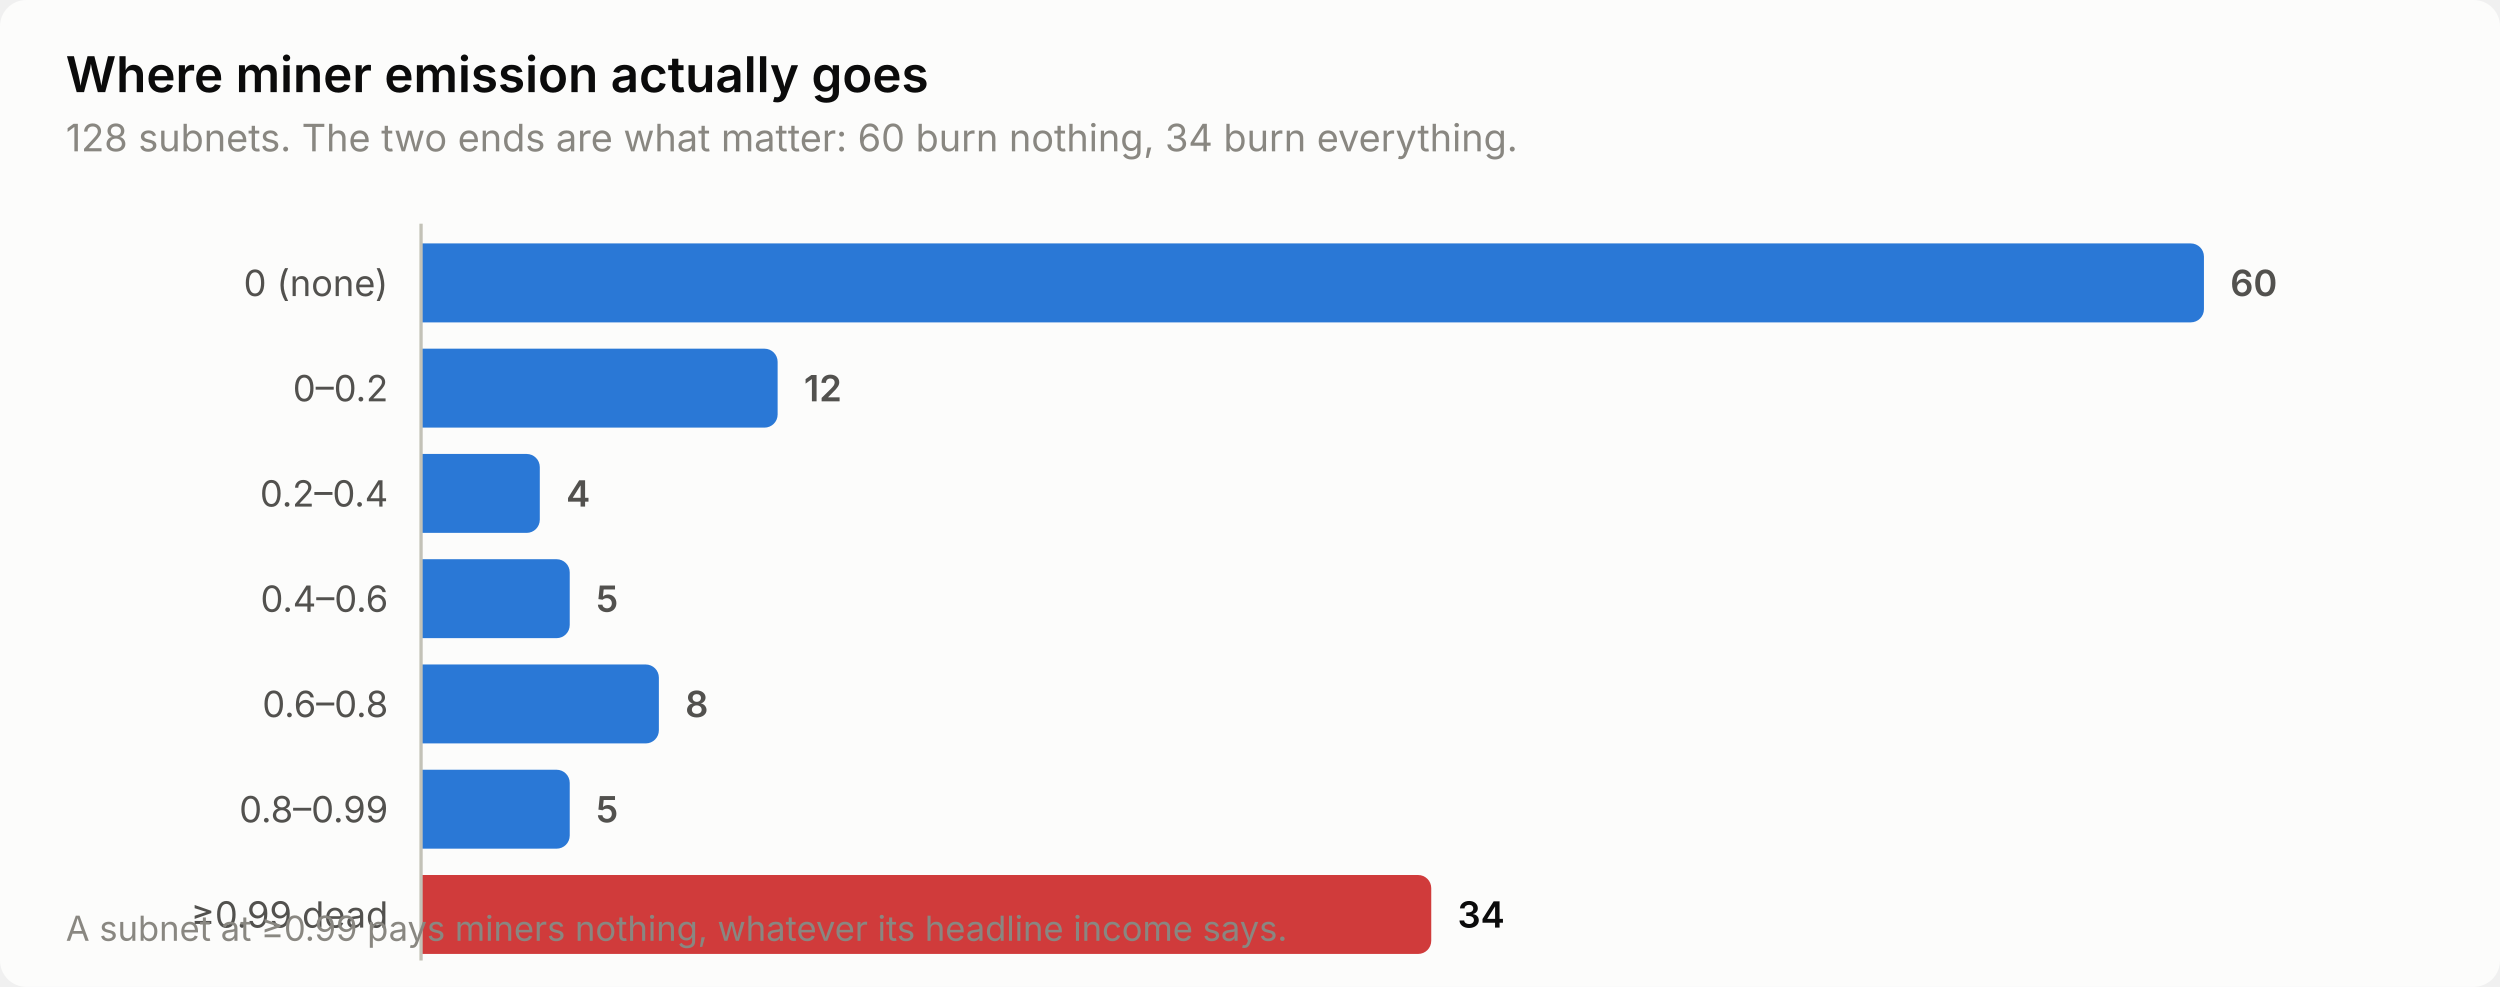
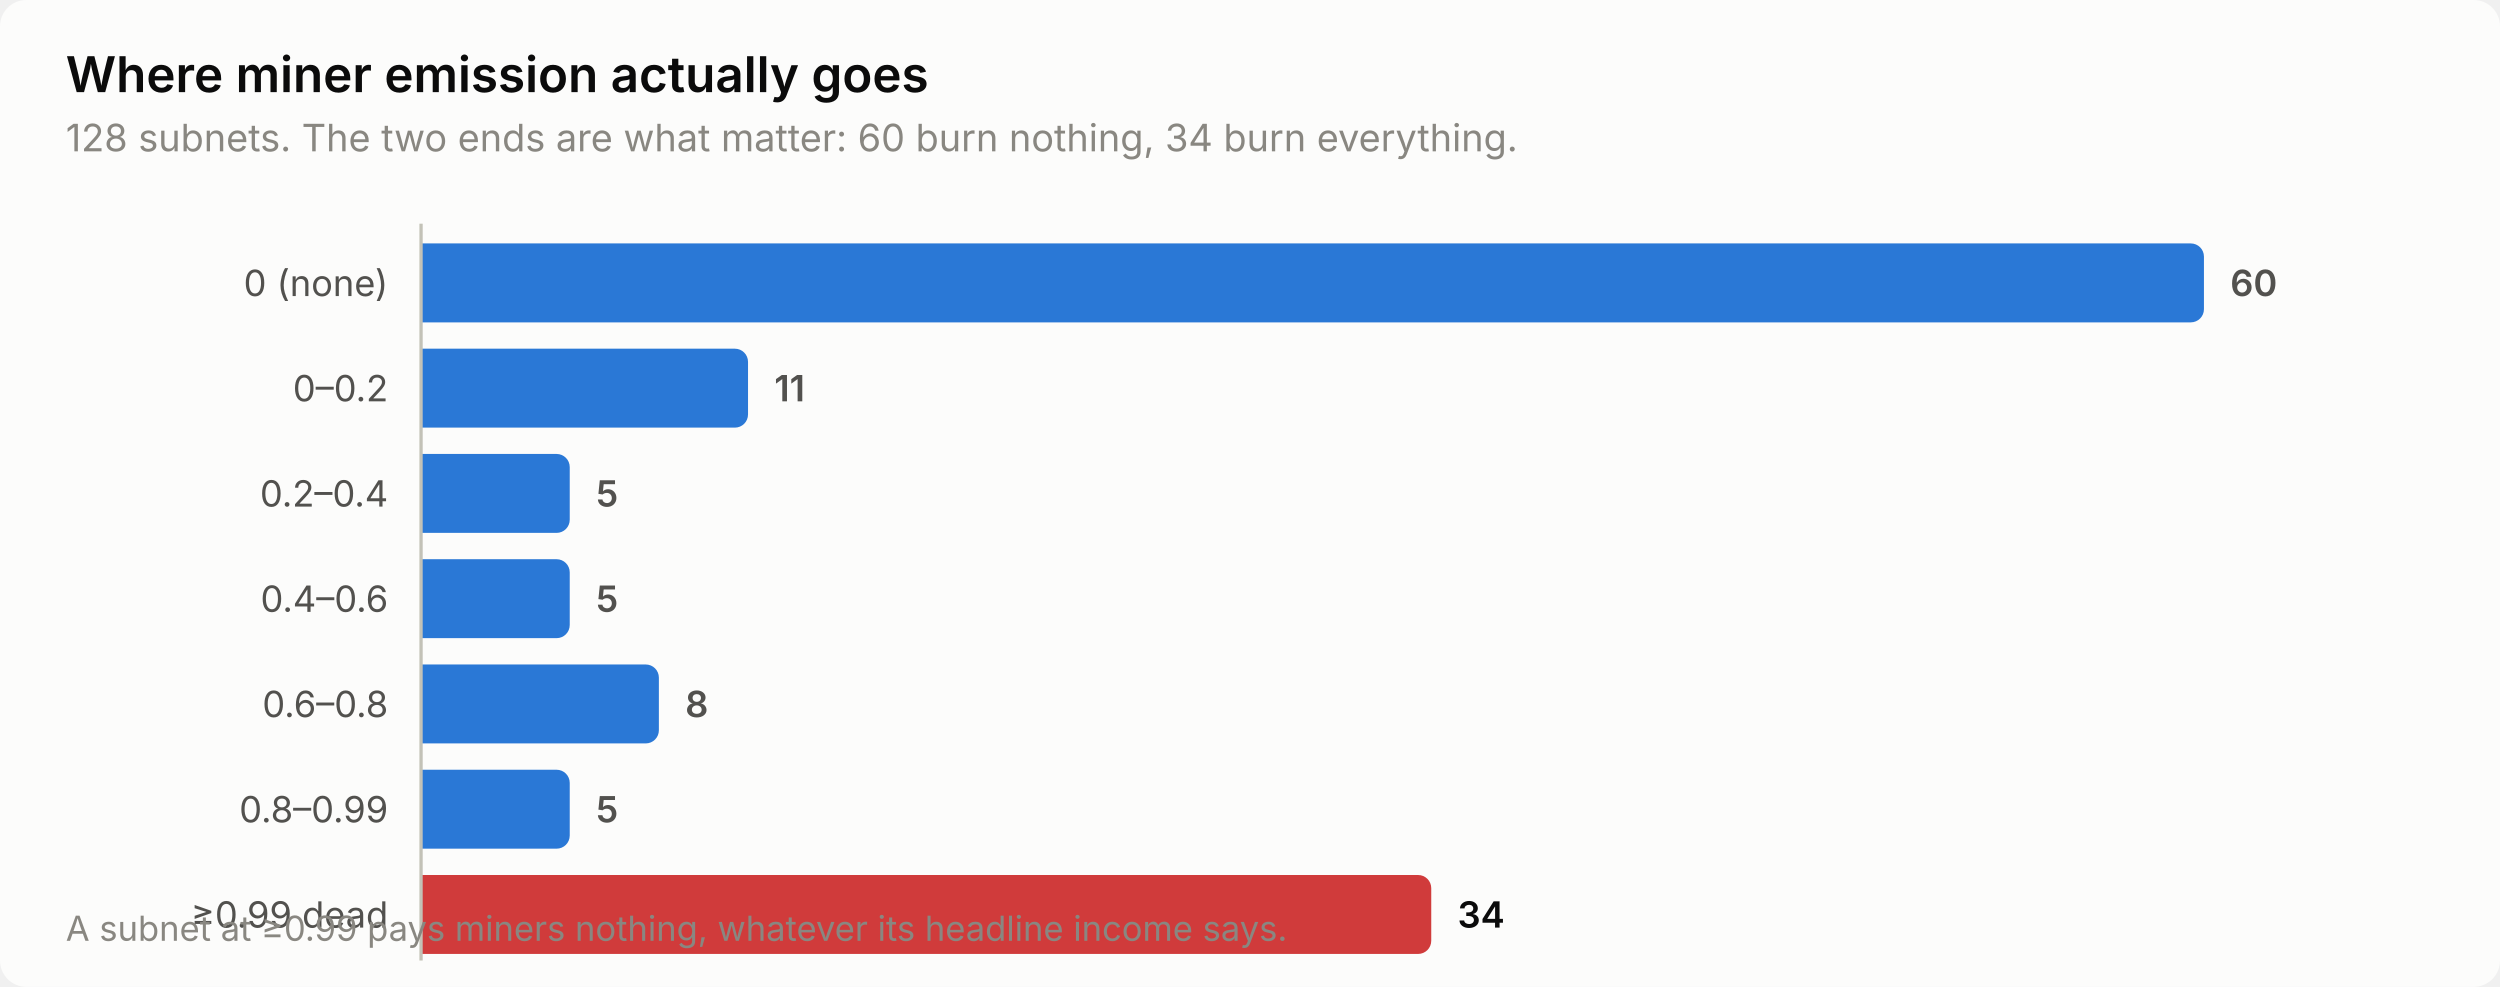
<svg xmlns="http://www.w3.org/2000/svg" width="760" height="300" viewBox="0 0 760 300" role="img" aria-label="Where miner emission actually goes">
  <style>
    text { font-family: system-ui, -apple-system, 'Segoe UI', sans-serif; }
    .t-title { font-size: 15px; font-weight: 600; }
    .t-sub { font-size: 11.5px; }
    .t-lab { font-size: 11px; }
    .t-val { font-size: 11px; font-weight: 600; font-variant-numeric: tabular-nums; }
    .t-tick { font-size: 10.5px; font-variant-numeric: tabular-nums; }

    .surface { fill: #fcfcfb; }
    .ink { fill: #0b0b0b; }
    .ink2 { fill: #52514e; }
    .muted { fill: #898781; }
    .grid { stroke: #e1e0d9; }
    .axis { stroke: #c3c2b7; }
    .accent { fill: #2a78d6; }
    .critical { fill: #d03b3b; }
    .deemph { fill: #d8d7d0; }

    @media (prefers-color-scheme: dark) {
      .surface { fill: #1a1a19; }
      .ink { fill: #ffffff; }
      .ink2 { fill: #c3c2b7; }
      .muted { fill: #898781; }
      .grid { stroke: #2c2c2a; }
      .axis { stroke: #383835; }
      .accent { fill: #3987e5; }
      .deemph { fill: #3a3a37; }
    }
</style>
  <rect class="surface" width="760" height="300" rx="8" />
  <text class="ink t-title" x="20" y="28">Where miner emission actually goes</text>
  <text class="muted t-sub" x="20" y="46">128 subnets. The two ends are what matter: 60 burn nothing, 34 burn everything.</text>
  <text class="ink2 t-lab" x="118" y="90" text-anchor="end">0 (none)</text>
  <path class="accent" d="M128.0,74.0 H666.0 a4.0,4.0 0 0 1 4.0,4.0 V94.0 a4.0,4.0 0 0 1 -4.0,4.0 H128.0 Z" />
  <text class="ink2 t-val" x="678.0" y="90">60</text>
  <text class="ink2 t-lab" x="118" y="122" text-anchor="end">0–0.2</text>
-   <path class="accent" d="M128.0,106.0 H232.4 a4.0,4.0 0 0 1 4.0,4.0 V126.0 a4.0,4.0 0 0 1 -4.0,4.0 H128.0 Z" />
-   <text class="ink2 t-val" x="244.4" y="122">12</text>
+   <path class="accent" d="M128.0,106.0 H223.4 a4.0,4.0 0 0 1 4.0,4.0 V126.0 a4.0,4.0 0 0 1 -4.0,4.0 H128.0 Z" />
+   <text class="ink2 t-val" x="235.4" y="122">11</text>
  <text class="ink2 t-lab" x="118" y="154" text-anchor="end">0.2–0.4</text>
-   <path class="accent" d="M128.0,138.0 H160.1 a4.0,4.0 0 0 1 4.0,4.0 V158.0 a4.0,4.0 0 0 1 -4.0,4.0 H128.0 Z" />
-   <text class="ink2 t-val" x="172.1" y="154">4</text>
+   <path class="accent" d="M128.0,138.0 H169.2 a4.0,4.0 0 0 1 4.0,4.0 V158.0 a4.0,4.0 0 0 1 -4.0,4.0 H128.0 Z" />
+   <text class="ink2 t-val" x="181.2" y="154">5</text>
  <text class="ink2 t-lab" x="118" y="186" text-anchor="end">0.4–0.6</text>
  <path class="accent" d="M128.0,170.0 H169.2 a4.0,4.0 0 0 1 4.0,4.0 V190.0 a4.0,4.0 0 0 1 -4.0,4.0 H128.0 Z" />
  <text class="ink2 t-val" x="181.2" y="186">5</text>
  <text class="ink2 t-lab" x="118" y="218" text-anchor="end">0.6–0.8</text>
  <path class="accent" d="M128.0,202.0 H196.3 a4.0,4.0 0 0 1 4.0,4.0 V222.0 a4.0,4.0 0 0 1 -4.0,4.0 H128.0 Z" />
  <text class="ink2 t-val" x="208.3" y="218">8</text>
  <text class="ink2 t-lab" x="118" y="250" text-anchor="end">0.8–0.99</text>
  <path class="accent" d="M128.0,234.0 H169.2 a4.0,4.0 0 0 1 4.0,4.0 V254.0 a4.0,4.0 0 0 1 -4.0,4.0 H128.0 Z" />
  <text class="ink2 t-val" x="181.2" y="250">5</text>
  <text class="ink2 t-lab" x="118" y="282" text-anchor="end">≥0.99 dead</text>
  <path class="critical" d="M128.0,266.0 H431.1 a4.0,4.0 0 0 1 4.0,4.0 V286.0 a4.0,4.0 0 0 1 -4.0,4.0 H128.0 Z" />
  <text class="ink t-val" x="443.1" y="282">34</text>
  <line class="axis" x1="128" y1="68" x2="128" y2="292" stroke-width="1" />
  <text class="muted t-tick" x="20" y="286">A subnet at ≥0.99 pays miners nothing, whatever its headline income says.</text>
</svg>
